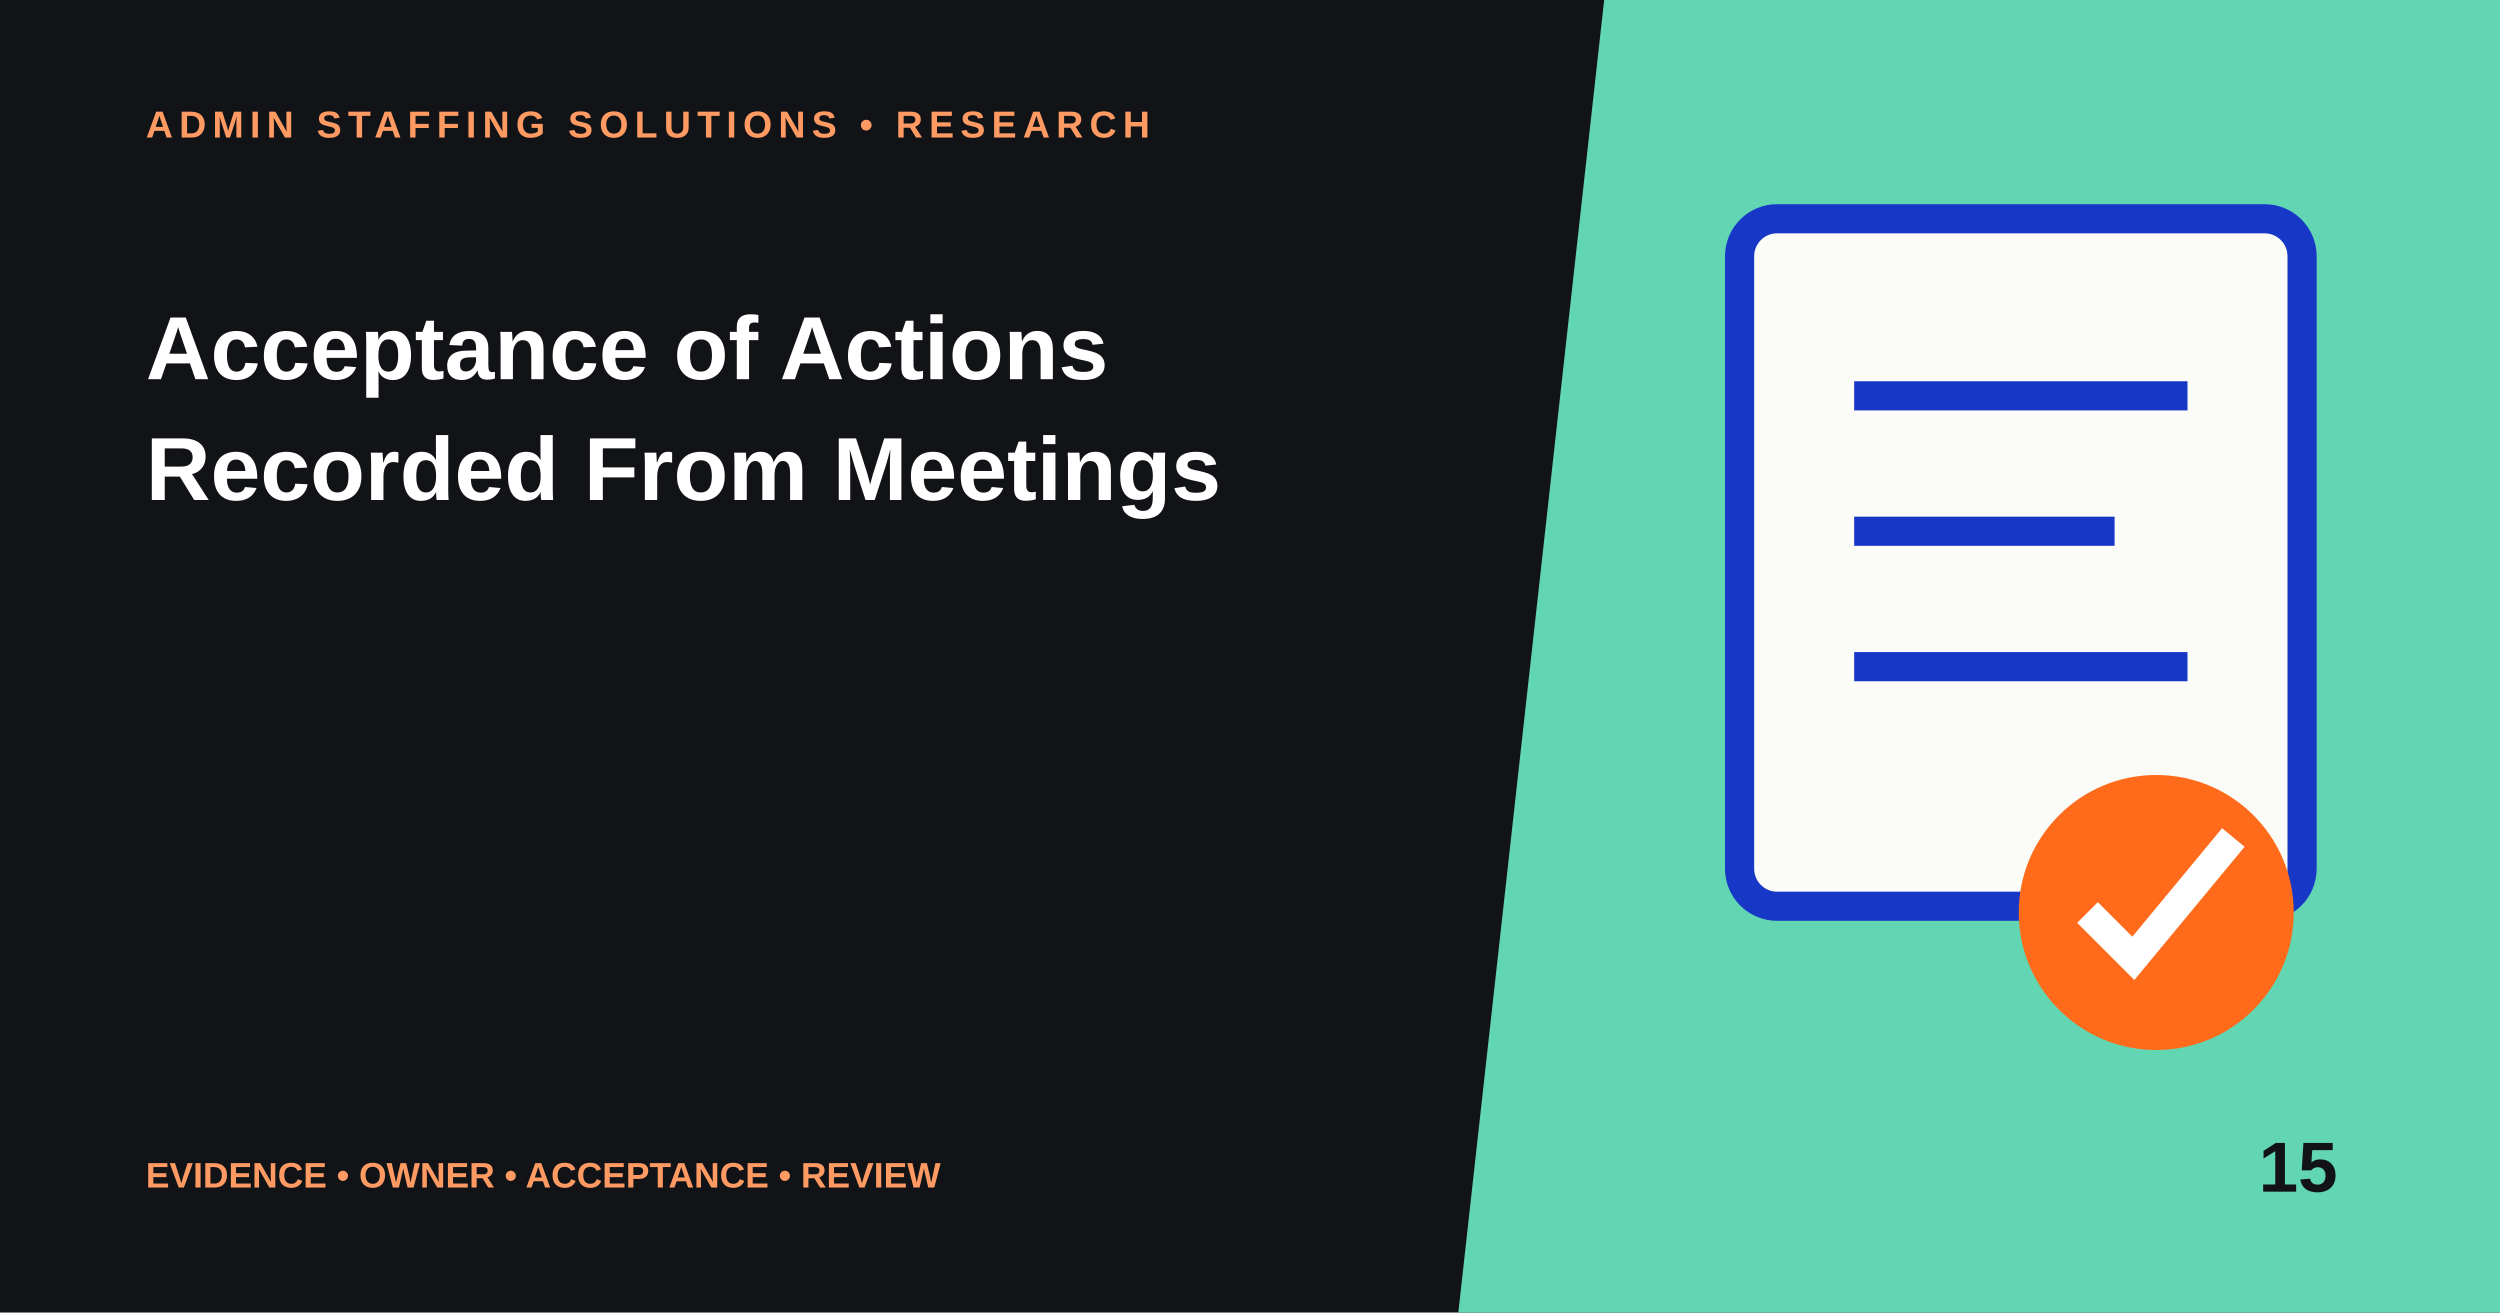
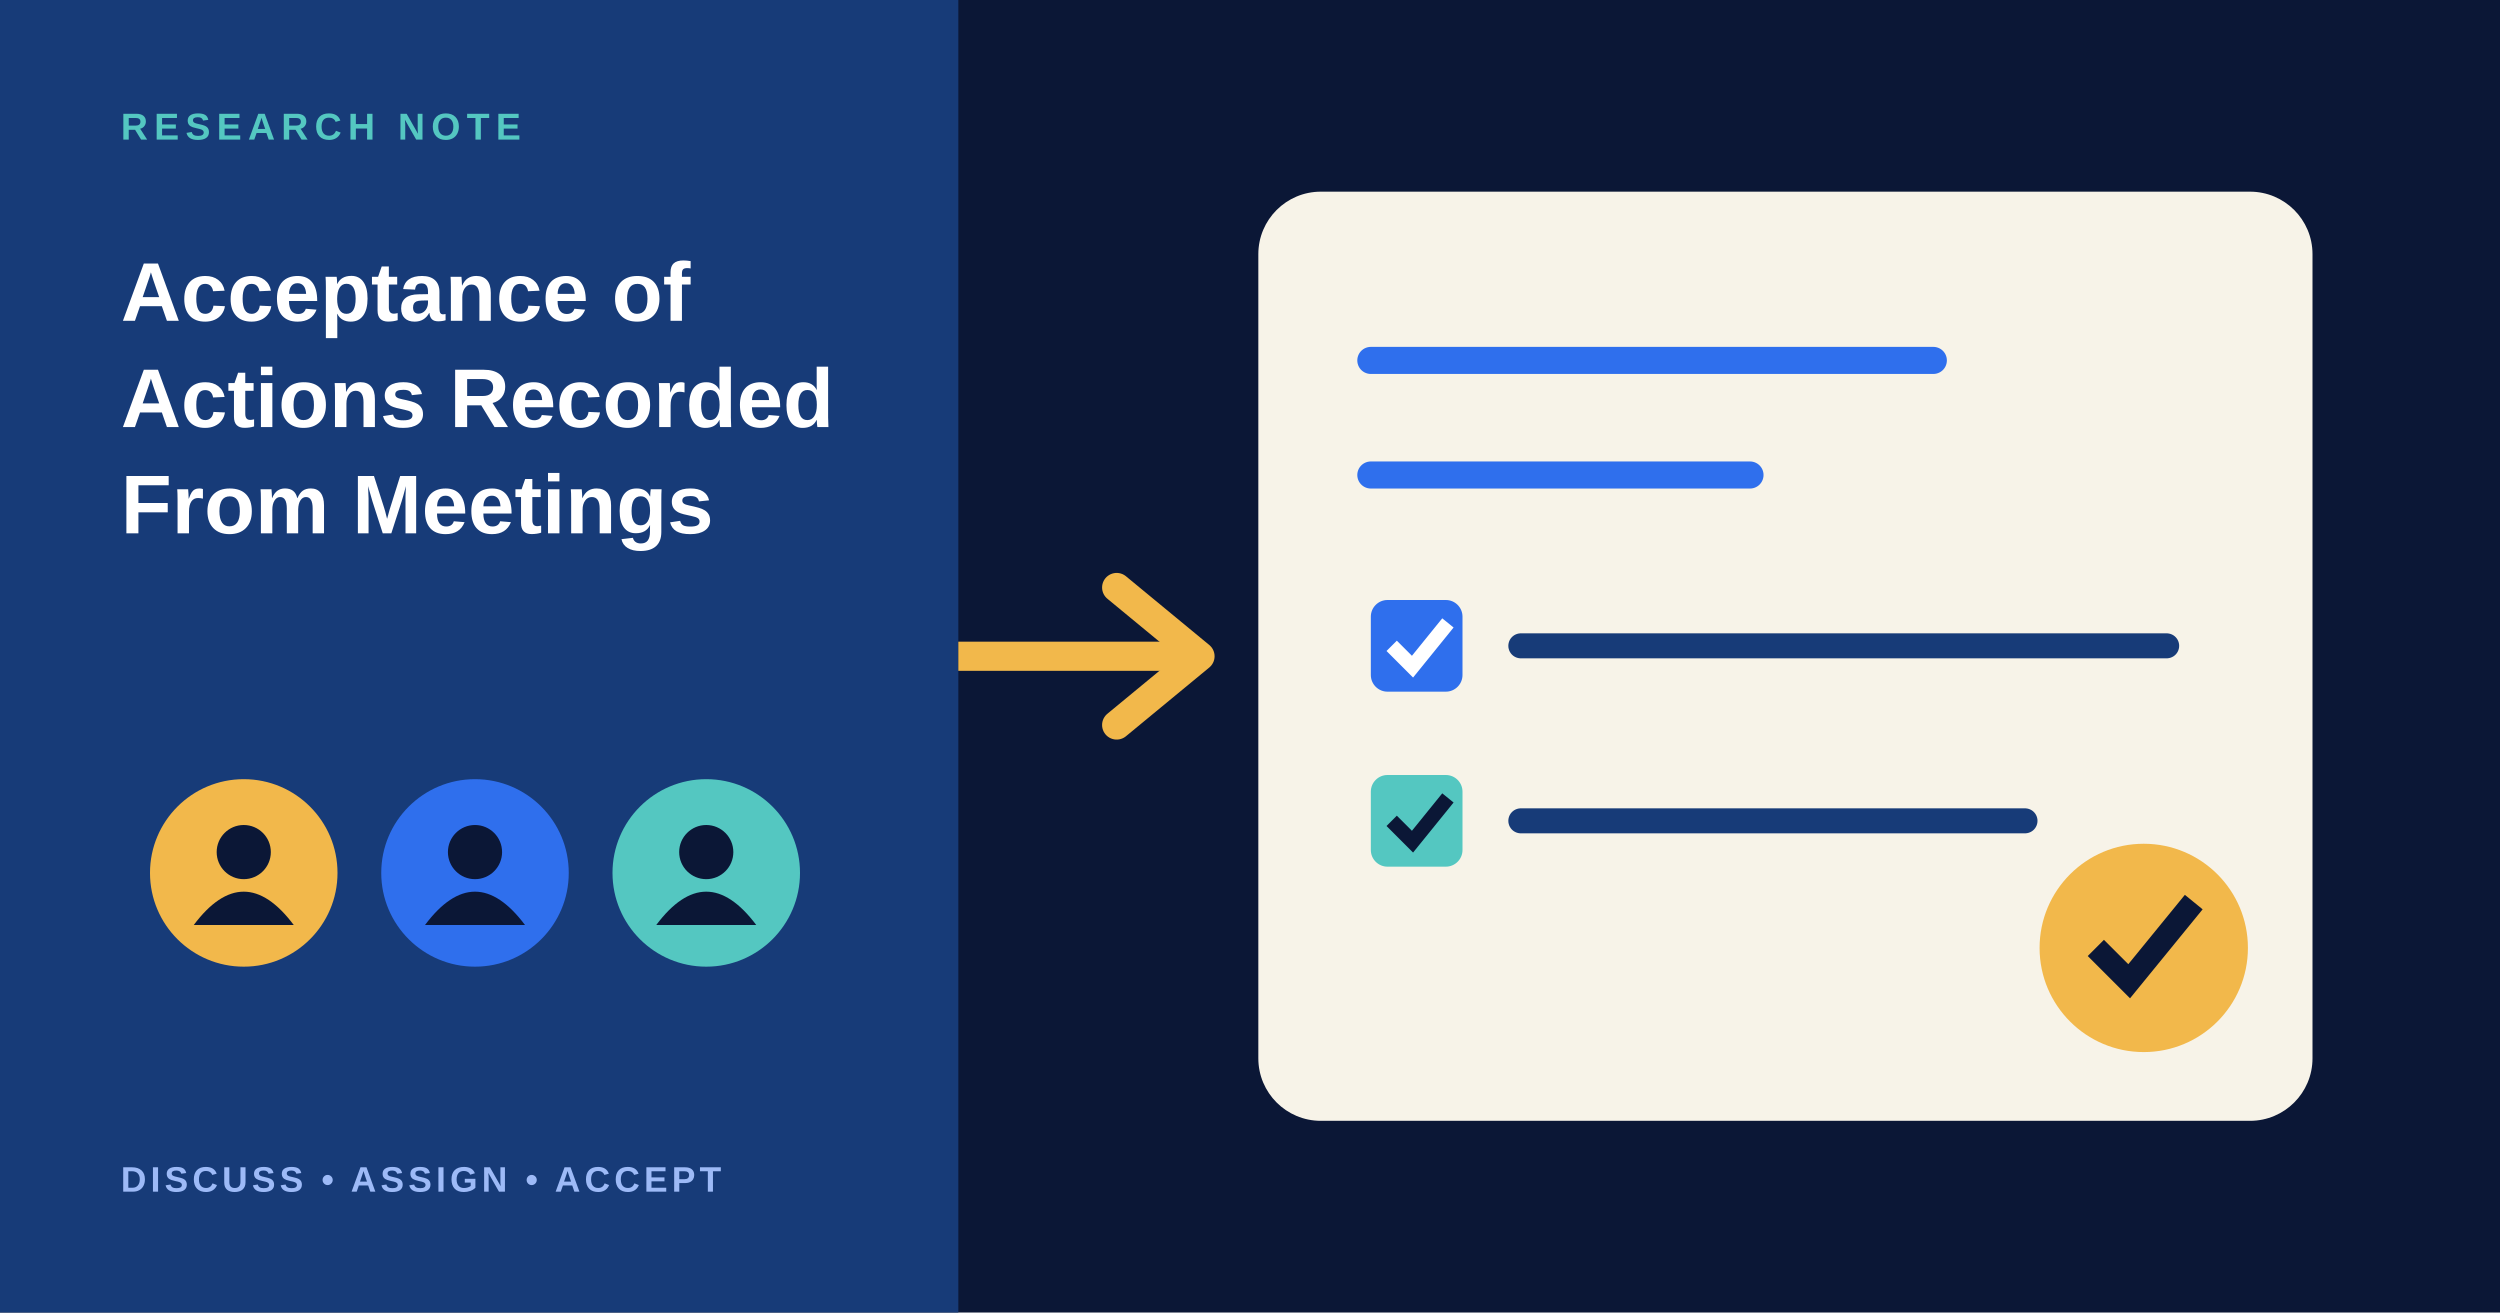
- <svg xmlns="http://www.w3.org/2000/svg" width="1200" height="630" viewBox="0 0 1200 630" role="img" aria-labelledby="t d">
-   <rect width="1200" height="630" fill="#121317" />
-   <path d="M770 0h430v630H700z" fill="#62d6b3" />
-   <rect x="835" y="105" width="270" height="330" rx="18" fill="#fbfbf7" stroke="#1738c7" stroke-width="14" />
-   <path d="M890 190h160M890 255h125M890 320h160" stroke="#1738c7" stroke-width="14" />
-   <circle cx="1035" cy="438" r="66" fill="#ff6b1a" />
-   <path d="m1002 438 22 22 48-58" fill="none" stroke="#fff" stroke-width="14" />
-   <text x="70" y="66" font-family="Arial,sans-serif" font-size="18" font-weight="800" letter-spacing="3" fill="#ff9a62">ADMIN STAFFING SOLUTIONS • RESEARCH</text>
-   <text x="70" y="182" font-family="Arial,sans-serif" font-size="43" font-weight="800" fill="#fff">Acceptance of Actions</text>
-   <text x="70" y="240" font-family="Arial,sans-serif" font-size="43" font-weight="800" fill="#fff">Recorded From Meetings</text>
-   <text x="70" y="570" font-family="Arial,sans-serif" font-size="17" font-weight="800" fill="#ff9a62">EVIDENCE • OWNER • ACCEPTANCE • REVIEW</text>
-   <text x="1122" y="572" text-anchor="end" font-family="Arial,sans-serif" font-size="34" font-weight="800" fill="#121317">15</text>
+ <svg xmlns="http://www.w3.org/2000/svg" width="1200" height="630" viewBox="0 0 1200 630" role="img" aria-labelledby="title desc">
+   <rect width="1200" height="630" fill="#0b1736" />
+   <path d="M0 0h460v630H0Z" fill="#173b78" />
+   <text x="58" y="67" font-family="Arial,sans-serif" font-size="18" font-weight="700" letter-spacing="3" fill="#54c7c1">RESEARCH NOTE</text>
+   <text x="58" y="154" font-family="Arial,sans-serif" font-size="40" font-weight="800" fill="#fff">
+     <tspan x="58">Acceptance of</tspan>
+     <tspan x="58" dy="51">Actions Recorded</tspan>
+     <tspan x="58" dy="51">From Meetings</tspan>
+   </text>
+   <g transform="translate(72 374)">
+     <circle cx="45" cy="45" r="45" fill="#f2b84b" />
+     <circle cx="156" cy="45" r="45" fill="#2f6fed" />
+     <circle cx="267" cy="45" r="45" fill="#54c7c1" />
+     <g fill="#0b1736">
+       <circle cx="45" cy="35" r="13" />
+       <path d="M21 70q24-32 48 0Z" />
+       <circle cx="156" cy="35" r="13" />
+       <path d="M132 70q24-32 48 0Z" />
+       <circle cx="267" cy="35" r="13" />
+       <path d="M243 70q24-32 48 0Z" />
+     </g>
+   </g>
+   <path d="M460 315h108" stroke="#f2b84b" stroke-width="14" />
+   <path d="m536 282 40 33-40 33" fill="none" stroke="#f2b84b" stroke-width="14" stroke-linecap="round" stroke-linejoin="round" />
+   <g transform="translate(604 92)">
+     <rect width="506" height="446" rx="30" fill="#f7f3e8" />
+     <path d="M54 81h270M54 136h182" stroke="#2f6fed" stroke-width="13" stroke-linecap="round" />
+     <g transform="translate(54 196)">
+       <rect width="44" height="44" rx="8" fill="#2f6fed" />
+       <path d="m10 22 10 10 17-21" fill="none" stroke="#fff" stroke-width="7" />
+       <path d="M72 22h310" stroke="#173b78" stroke-width="12" stroke-linecap="round" />
+     </g>
+     <g transform="translate(54 280)">
+       <rect width="44" height="44" rx="8" fill="#54c7c1" />
+       <path d="m10 22 10 10 17-21" fill="none" stroke="#0b1736" stroke-width="7" />
+       <path d="M72 22h242" stroke="#173b78" stroke-width="12" stroke-linecap="round" />
+     </g>
+     <circle cx="425" cy="363" r="50" fill="#f2b84b" />
+     <path d="m402 363 16 16 31-38" fill="none" stroke="#0b1736" stroke-width="11" />
+   </g>
+   <text x="58" y="572" font-family="Arial,sans-serif" font-size="17" font-weight="700" letter-spacing="2" fill="#9dbaf7">DISCUSS • ASSIGN • ACCEPT</text>
</svg>
